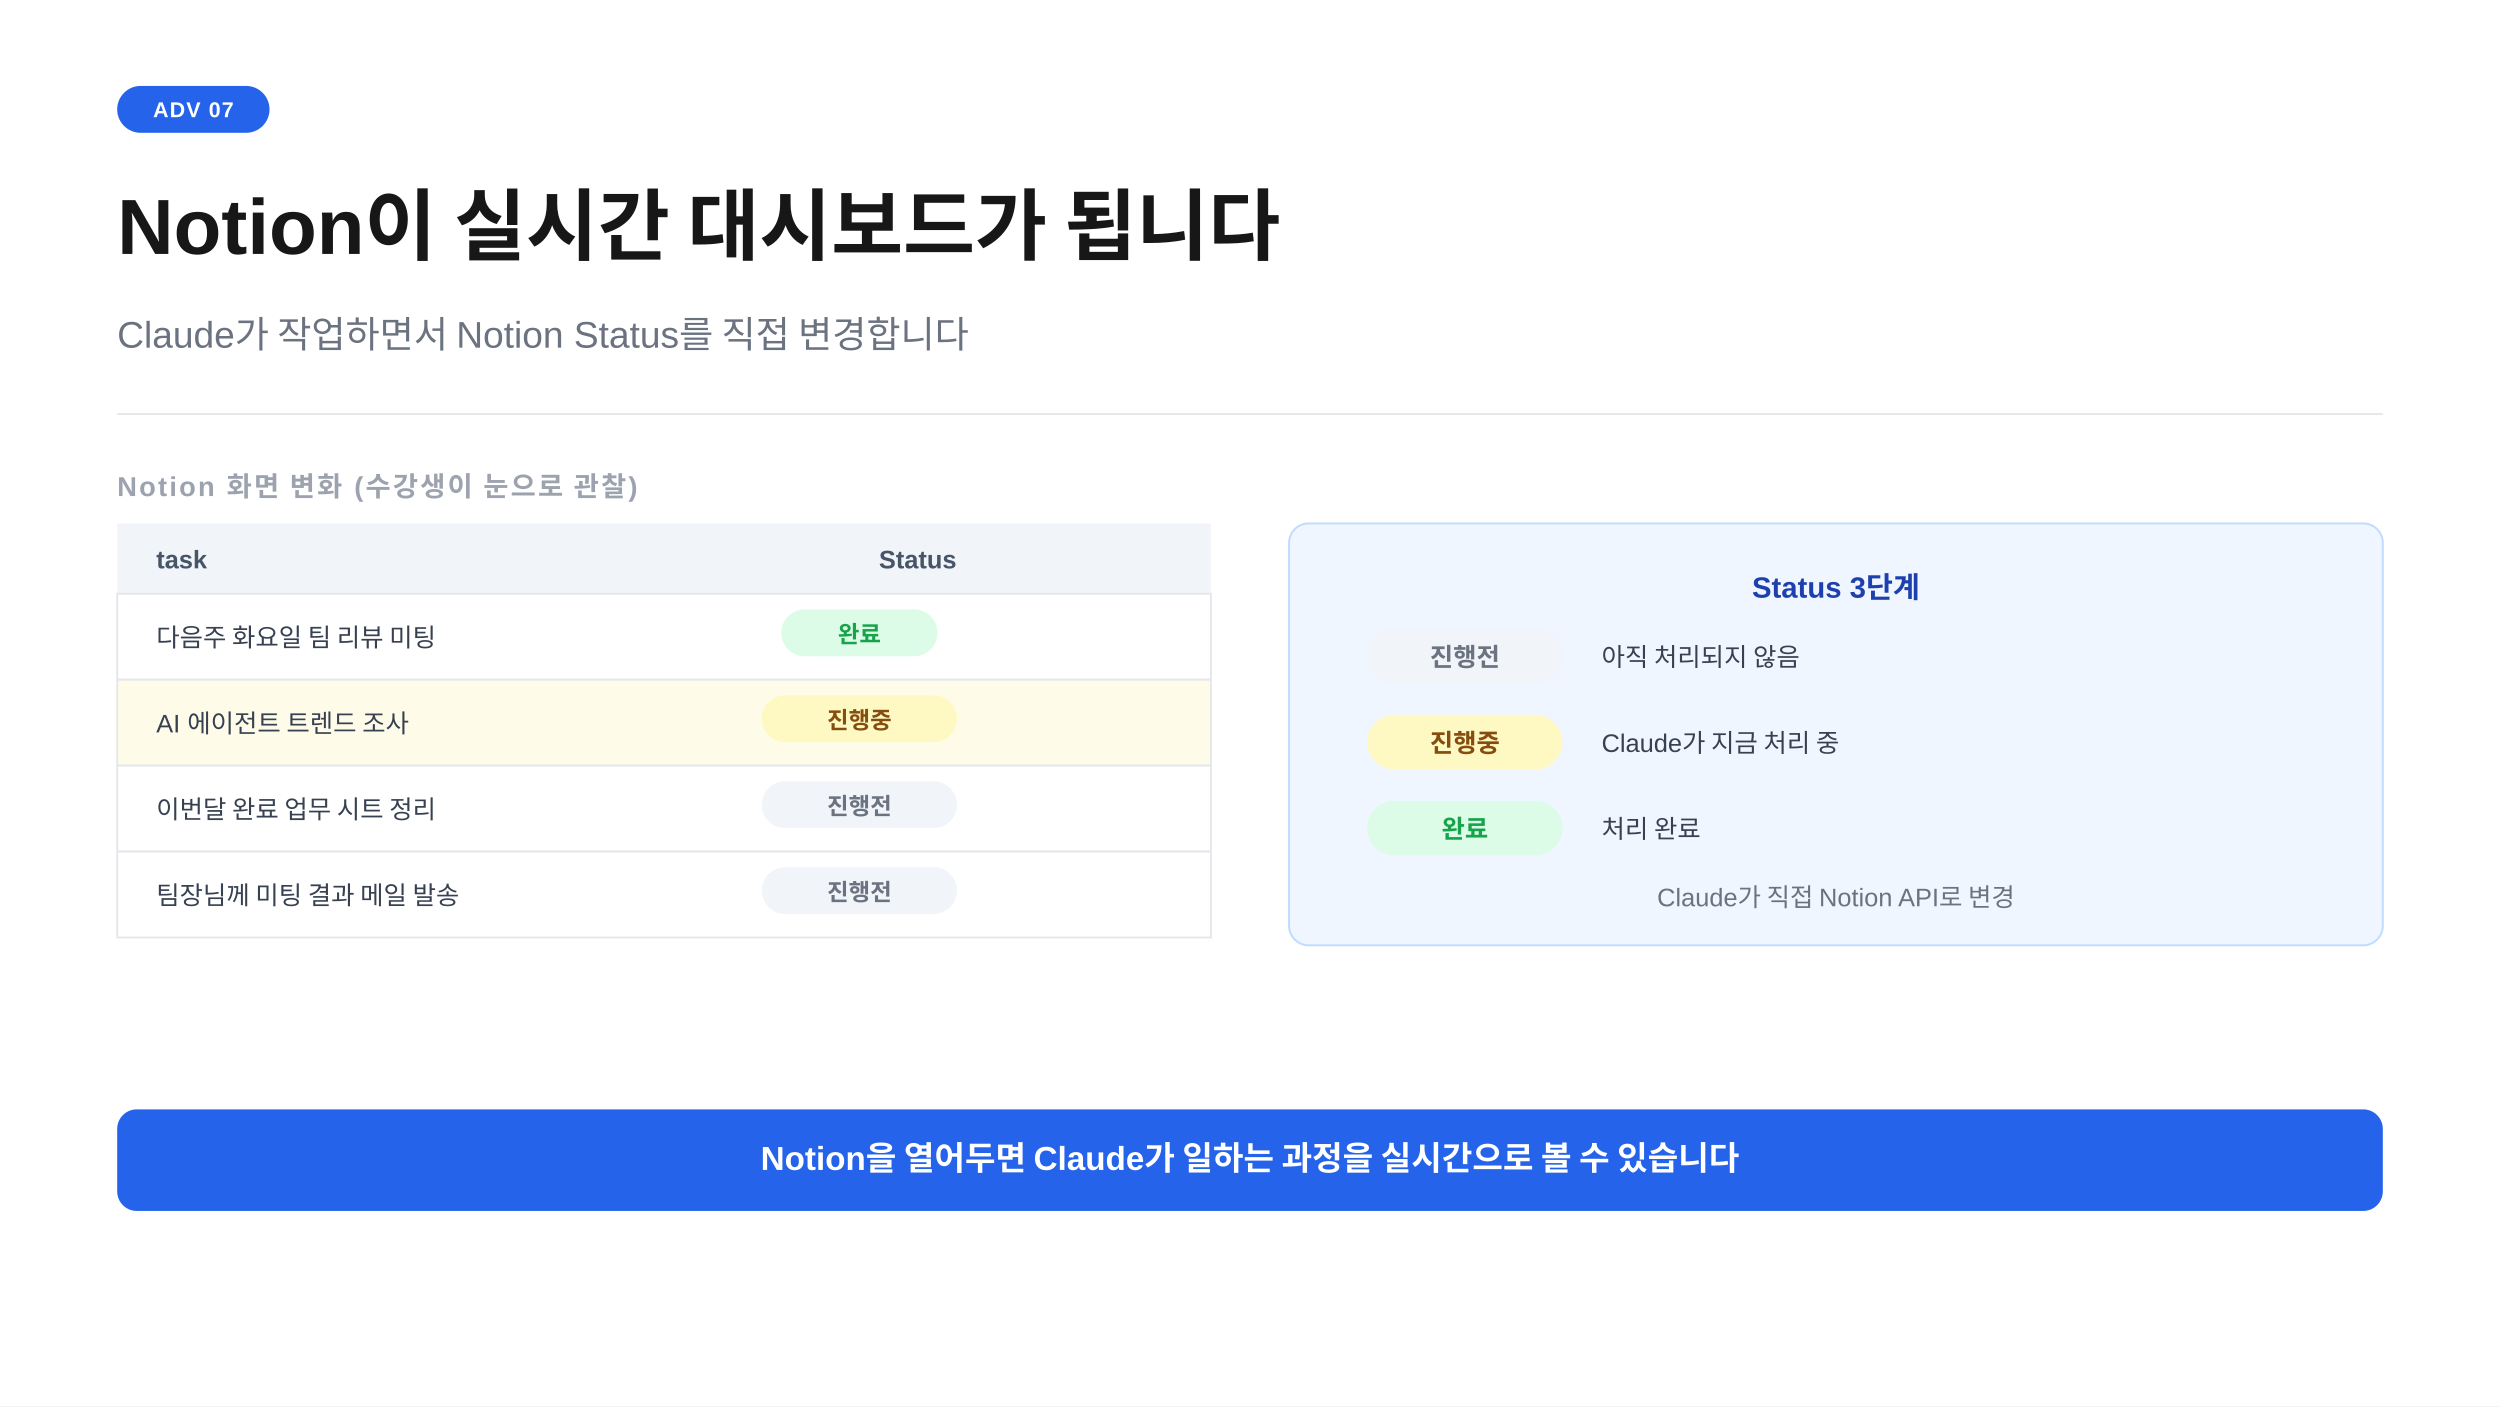
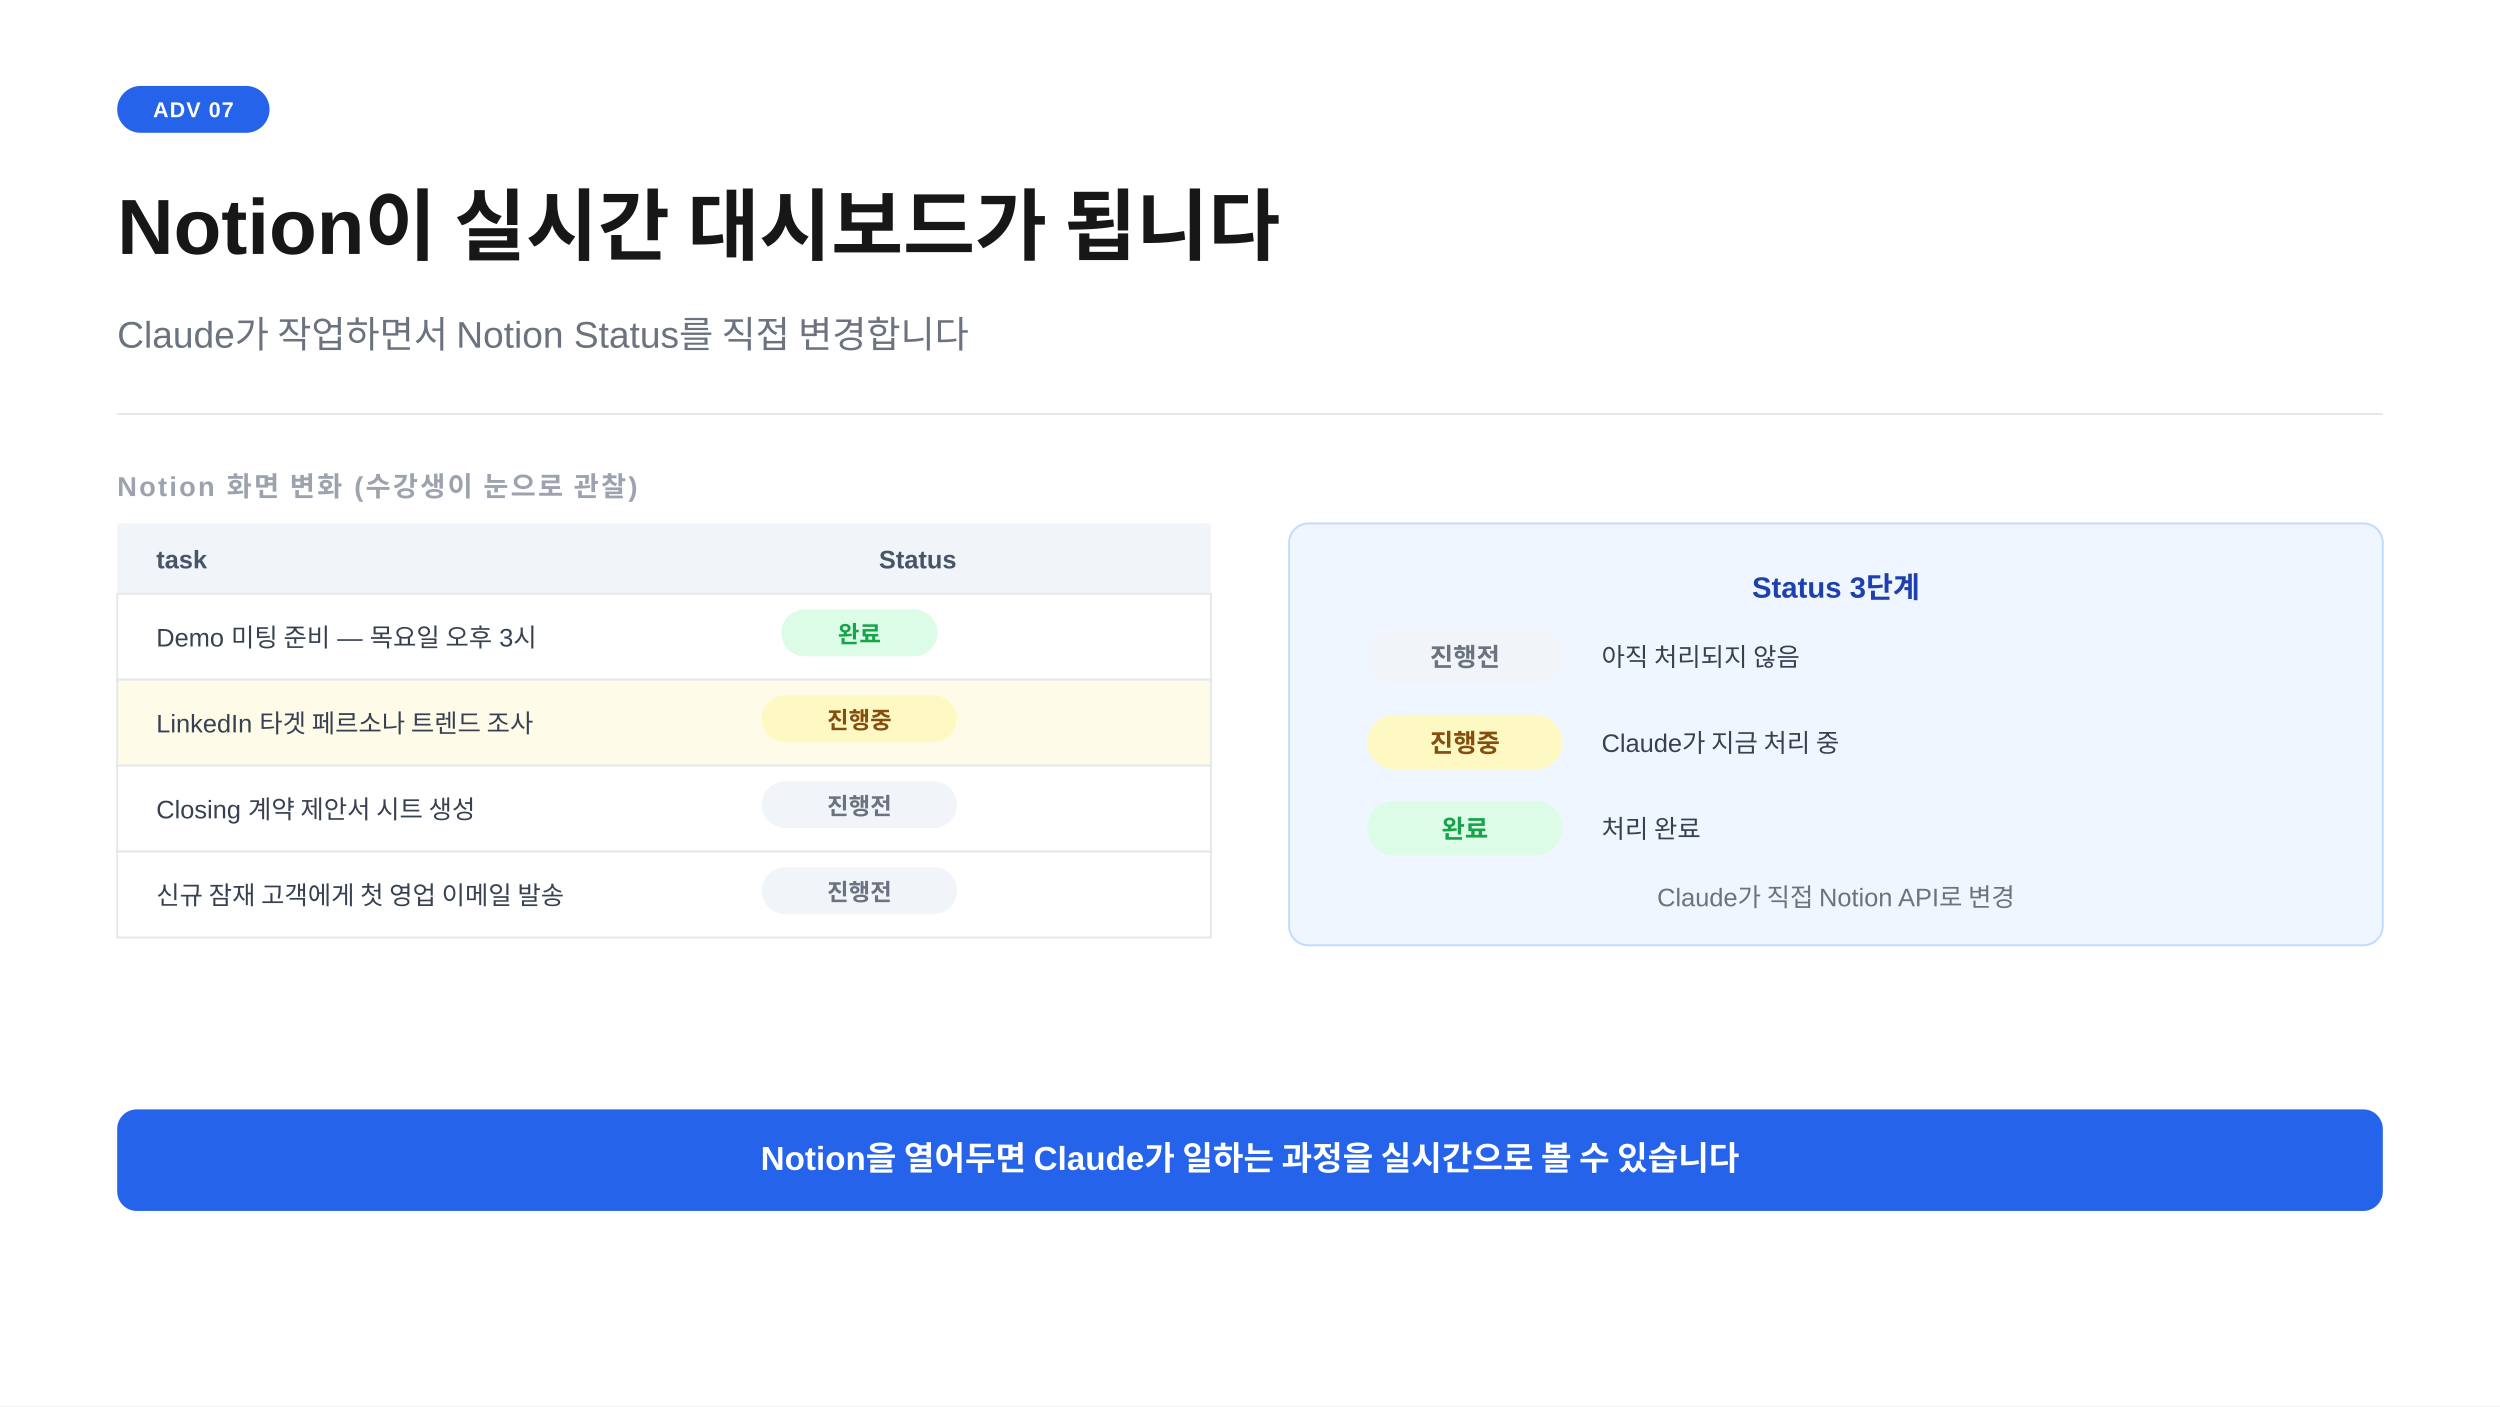
<svg xmlns="http://www.w3.org/2000/svg" width="1280" height="720" viewBox="0 0 1280 720">
  <rect width="1280" height="720" fill="#ffffff" />
  <rect x="60" y="44" width="78" height="24" rx="12" fill="#2563eb" />
  <text x="99" y="60" text-anchor="middle" font-family="-apple-system,BlinkMacSystemFont,'Segoe UI',Arial,sans-serif" font-size="11" font-weight="700" fill="#ffffff" letter-spacing="0.05em">ADV 07</text>
  <text x="60" y="130" font-family="-apple-system,BlinkMacSystemFont,'Segoe UI',Arial,sans-serif" font-size="40" font-weight="700" fill="#171717">Notion이 실시간 대시보드가 됩니다</text>
  <text x="60" y="178" font-family="-apple-system,BlinkMacSystemFont,'Segoe UI',Arial,sans-serif" font-size="19" fill="#6b7280">Claude가 작업하면서 Notion Status를 직접 변경합니다</text>
  <line x1="60" y1="212" x2="1220" y2="212" stroke="#e5e7eb" stroke-width="1" />
  <text x="60" y="254" font-family="-apple-system,BlinkMacSystemFont,'Segoe UI',Arial,sans-serif" font-size="14" font-weight="600" fill="#9ca3af" letter-spacing="0.08em">Notion 화면 변화 (수강생이 눈으로 관찰)</text>
  <rect x="60" y="268" width="560" height="36" rx="0" fill="#f1f5f9" />
  <text x="80" y="291" font-family="-apple-system,BlinkMacSystemFont,'Segoe UI',Arial,sans-serif" font-size="13" font-weight="700" fill="#475569">task</text>
  <text x="450" y="291" font-family="-apple-system,BlinkMacSystemFont,'Segoe UI',Arial,sans-serif" font-size="13" font-weight="700" fill="#475569">Status</text>
  <rect x="60" y="304" width="560" height="44" fill="#ffffff" stroke="#e5e7eb" stroke-width="1" />
-   <text x="80" y="331" font-family="-apple-system,BlinkMacSystemFont,'Segoe UI',Arial,sans-serif" font-size="13" fill="#374151">다음주 화요일 팀 리뷰 미팅</text>
+   <text x="80" y="331" font-family="-apple-system,BlinkMacSystemFont,'Segoe UI',Arial,sans-serif" font-size="13" fill="#374151">Demo 미팅 준비 — 목요일 오후 3시</text>
  <rect x="400" y="312" width="80" height="24" rx="12" fill="#dcfce7" />
  <text x="440" y="329" text-anchor="middle" font-family="-apple-system,BlinkMacSystemFont,'Segoe UI',Arial,sans-serif" font-size="12" font-weight="600" fill="#16a34a">완료</text>
  <rect x="60" y="348" width="560" height="44" fill="#fefce8" stroke="#e5e7eb" stroke-width="1" />
-   <text x="80" y="375" font-family="-apple-system,BlinkMacSystemFont,'Segoe UI',Arial,sans-serif" font-size="13" fill="#374151">AI 에이전트 트렌드 조사</text>
+   <text x="80" y="375" font-family="-apple-system,BlinkMacSystemFont,'Segoe UI',Arial,sans-serif" font-size="13" fill="#374151">LinkedIn 타겟 페르소나 트렌드 조사</text>
  <rect x="390" y="356" width="100" height="24" rx="12" fill="#fef9c3" />
  <text x="440" y="373" text-anchor="middle" font-family="-apple-system,BlinkMacSystemFont,'Segoe UI',Arial,sans-serif" font-size="12" font-weight="600" fill="#854d0e">진행중</text>
  <rect x="60" y="392" width="560" height="44" fill="#ffffff" stroke="#e5e7eb" stroke-width="1" />
-   <text x="80" y="419" font-family="-apple-system,BlinkMacSystemFont,'Segoe UI',Arial,sans-serif" font-size="13" fill="#374151">이번달 완료 업무 시트 정리</text>
+   <text x="80" y="419" font-family="-apple-system,BlinkMacSystemFont,'Segoe UI',Arial,sans-serif" font-size="13" fill="#374151">Closing 계약 제안서 시트 생성</text>
  <rect x="390" y="400" width="100" height="24" rx="12" fill="#f1f5f9" />
  <text x="440" y="417" text-anchor="middle" font-family="-apple-system,BlinkMacSystemFont,'Segoe UI',Arial,sans-serif" font-size="12" font-weight="600" fill="#6b7280">진행전</text>
  <rect x="60" y="436" width="560" height="44" fill="#ffffff" stroke="#e5e7eb" stroke-width="1" />
-   <text x="80" y="463" font-family="-apple-system,BlinkMacSystemFont,'Segoe UI',Arial,sans-serif" font-size="13" fill="#374151">팀장님께 미팅 결과 메일 발송</text>
+   <text x="80" y="463" font-family="-apple-system,BlinkMacSystemFont,'Segoe UI',Arial,sans-serif" font-size="13" fill="#374151">신규 잠재 고객에게 첫 영업 이메일 발송</text>
  <rect x="390" y="444" width="100" height="24" rx="12" fill="#f1f5f9" />
  <text x="440" y="461" text-anchor="middle" font-family="-apple-system,BlinkMacSystemFont,'Segoe UI',Arial,sans-serif" font-size="12" font-weight="600" fill="#6b7280">진행전</text>
  <rect x="660" y="268" width="560" height="216" rx="10" fill="#eff6ff" stroke="#bfdbfe" stroke-width="1" />
  <text x="940" y="306" text-anchor="middle" font-family="-apple-system,BlinkMacSystemFont,'Segoe UI',Arial,sans-serif" font-size="15" font-weight="700" fill="#1e40af">Status 3단계</text>
  <rect x="700" y="322" width="100" height="28" rx="14" fill="#f1f5f9" />
  <text x="750" y="341" text-anchor="middle" font-family="-apple-system,BlinkMacSystemFont,'Segoe UI',Arial,sans-serif" font-size="13" font-weight="600" fill="#6b7280">진행전</text>
  <text x="820" y="341" font-family="-apple-system,BlinkMacSystemFont,'Segoe UI',Arial,sans-serif" font-size="13" fill="#374151">아직 처리되지 않음</text>
  <rect x="700" y="366" width="100" height="28" rx="14" fill="#fef9c3" />
  <text x="750" y="385" text-anchor="middle" font-family="-apple-system,BlinkMacSystemFont,'Segoe UI',Arial,sans-serif" font-size="13" font-weight="600" fill="#854d0e">진행중</text>
  <text x="820" y="385" font-family="-apple-system,BlinkMacSystemFont,'Segoe UI',Arial,sans-serif" font-size="13" fill="#374151">Claude가 지금 처리 중</text>
  <rect x="700" y="410" width="100" height="28" rx="14" fill="#dcfce7" />
  <text x="750" y="429" text-anchor="middle" font-family="-apple-system,BlinkMacSystemFont,'Segoe UI',Arial,sans-serif" font-size="13" font-weight="600" fill="#16a34a">완료</text>
  <text x="820" y="429" font-family="-apple-system,BlinkMacSystemFont,'Segoe UI',Arial,sans-serif" font-size="13" fill="#374151">처리 완료</text>
  <text x="940" y="464" text-anchor="middle" font-family="-apple-system,BlinkMacSystemFont,'Segoe UI',Arial,sans-serif" font-size="13" fill="#6b7280">Claude가 직접 Notion API로 변경</text>
  <rect x="60" y="568" width="1160" height="52" rx="10" fill="#2563eb" />
  <text x="640" y="599" text-anchor="middle" font-family="-apple-system,BlinkMacSystemFont,'Segoe UI',Arial,sans-serif" font-size="17" font-weight="600" fill="#ffffff">Notion을 열어두면 Claude가 일하는 과정을 실시간으로 볼 수 있습니다</text>
</svg>
